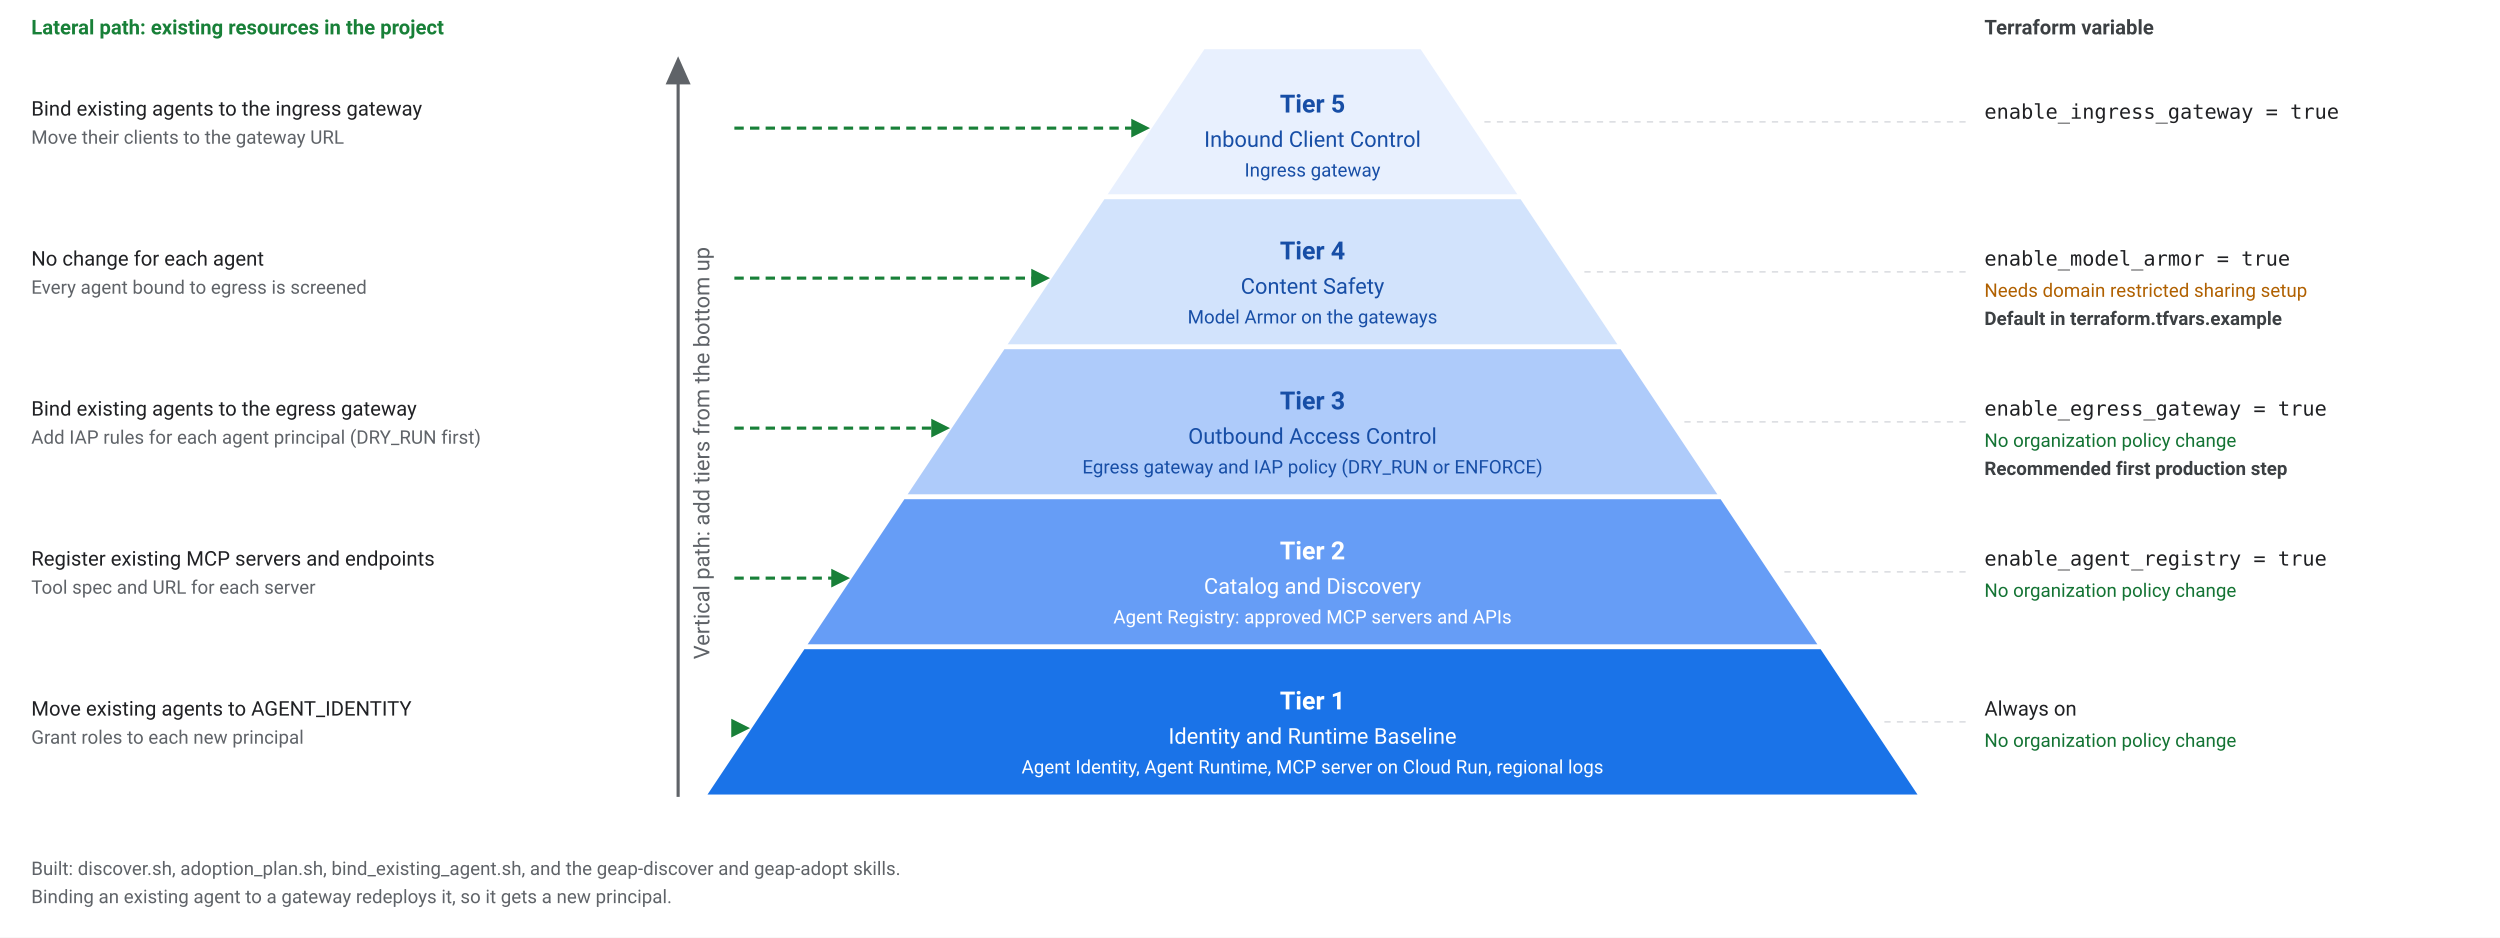
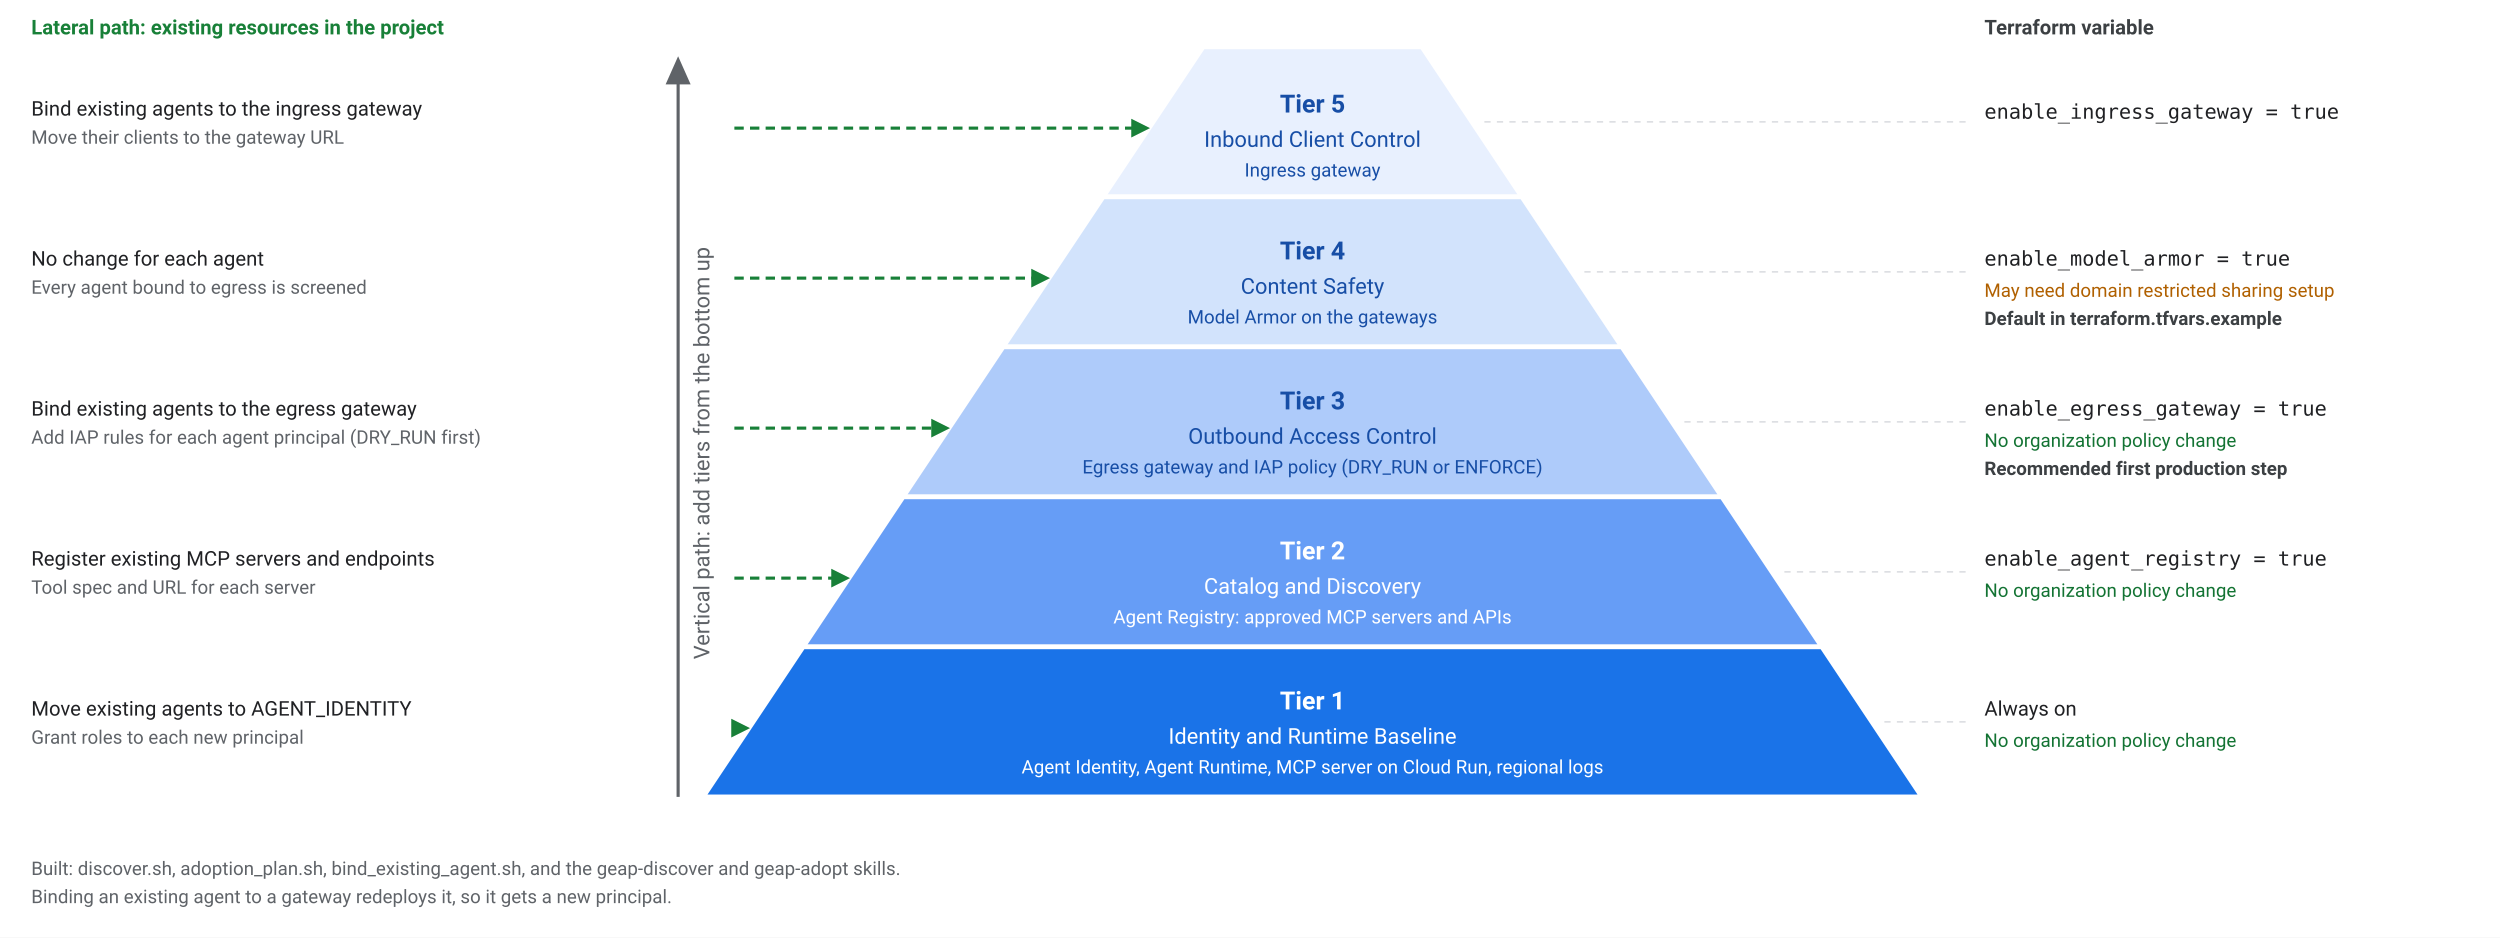
<svg xmlns="http://www.w3.org/2000/svg" viewBox="0 0 1600 600" width="1600" height="600" font-family="'Google Sans', Roboto, Arial, sans-serif">
  <rect x="0" y="0" width="1600" height="600" fill="#ffffff" />
  <g transform="translate(420,0)">
    <line x1="14" y1="510" x2="14" y2="50" stroke="#5f6368" stroke-width="2" />
    <polygon points="14,36 6,54 22,54" fill="#5f6368" />
    <text x="34" y="290" font-size="14" fill="#5f6368" transform="rotate(-90 34 290)" text-anchor="middle">Vertical path: add tiers from the bottom up</text>
    <polygon points="350,30 490,30 554,126 286,126" fill="#e8f0fe" stroke="#ffffff" stroke-width="3" />
    <text x="420" y="72" font-size="16" font-weight="700" fill="#174ea6" text-anchor="middle">Tier 5</text>
    <text x="420" y="94" font-size="14" fill="#174ea6" text-anchor="middle">Inbound Client Control</text>
    <text x="420" y="113" font-size="12" fill="#174ea6" text-anchor="middle">Ingress gateway</text>
    <polygon points="286,126 554,126 618,222 222,222" fill="#d2e3fc" stroke="#ffffff" stroke-width="3" />
    <text x="420" y="166" font-size="16" font-weight="700" fill="#174ea6" text-anchor="middle">Tier 4</text>
    <text x="420" y="188" font-size="14" fill="#174ea6" text-anchor="middle">Content Safety</text>
    <text x="420" y="207" font-size="12" fill="#174ea6" text-anchor="middle">Model Armor on the gateways</text>
    <polygon points="222,222 618,222 682,318 158,318" fill="#aecbfa" stroke="#ffffff" stroke-width="3" />
    <text x="420" y="262" font-size="16" font-weight="700" fill="#174ea6" text-anchor="middle">Tier 3</text>
    <text x="420" y="284" font-size="14" fill="#174ea6" text-anchor="middle">Outbound Access Control</text>
    <text x="420" y="303" font-size="12" fill="#174ea6" text-anchor="middle">Egress gateway and IAP policy (DRY_RUN or ENFORCE)</text>
    <polygon points="158,318 682,318 746,414 94,414" fill="#669df6" stroke="#ffffff" stroke-width="3" />
    <text x="420" y="358" font-size="16" font-weight="700" fill="#ffffff" text-anchor="middle">Tier 2</text>
    <text x="420" y="380" font-size="14" fill="#ffffff" text-anchor="middle">Catalog and Discovery</text>
    <text x="420" y="399" font-size="12" fill="#ffffff" text-anchor="middle">Agent Registry: approved MCP servers and APIs</text>
    <polygon points="94,414 746,414 810,510 30,510" fill="#1a73e8" stroke="#ffffff" stroke-width="3" />
    <text x="420" y="454" font-size="16" font-weight="700" fill="#ffffff" text-anchor="middle">Tier 1</text>
    <text x="420" y="476" font-size="14" fill="#ffffff" text-anchor="middle">Identity and Runtime Baseline</text>
    <text x="420" y="495" font-size="12" fill="#ffffff" text-anchor="middle">Agent Identity, Agent Runtime, MCP server on Cloud Run, regional logs</text>
    <text x="850" y="22" font-size="13" font-weight="700" fill="#3c4043">Terraform variable</text>
    <text x="850" y="76" font-size="13" fill="#202124" font-family="'Roboto Mono', monospace">enable_ingress_gateway = true</text>
    <text x="850" y="170" font-size="13" fill="#202124" font-family="'Roboto Mono', monospace">enable_model_armor = true</text>
-     <text x="850" y="190" font-size="12" fill="#b06000">Needs domain restricted sharing setup</text>
+     <text x="850" y="190" font-size="12" fill="#b06000">May need domain restricted sharing setup</text>
    <text x="850" y="208" font-size="12" font-weight="700" fill="#3c4043">Default in terraform.tfvars.example</text>
    <text x="850" y="266" font-size="13" fill="#202124" font-family="'Roboto Mono', monospace">enable_egress_gateway = true</text>
    <text x="850" y="286" font-size="12" fill="#137333">No organization policy change</text>
    <text x="850" y="304" font-size="12" font-weight="700" fill="#3c4043">Recommended first production step</text>
    <text x="850" y="362" font-size="13" fill="#202124" font-family="'Roboto Mono', monospace">enable_agent_registry = true</text>
    <text x="850" y="382" font-size="12" fill="#137333">No organization policy change</text>
    <text x="850" y="458" font-size="13" fill="#202124">Always on</text>
    <text x="850" y="478" font-size="12" fill="#137333">No organization policy change</text>
    <g stroke="#dadce0" stroke-width="1" stroke-dasharray="4 4">
      <line x1="530" y1="78" x2="840" y2="78" />
      <line x1="594" y1="174" x2="840" y2="174" />
      <line x1="658" y1="270" x2="840" y2="270" />
      <line x1="722" y1="366" x2="840" y2="366" />
      <line x1="786" y1="462" x2="840" y2="462" />
    </g>
  </g>
  <text x="20" y="22" font-size="13" font-weight="700" fill="#188038">Lateral path: existing resources in the project</text>
  <text x="20" y="74" font-size="13" fill="#202124">Bind existing agents to the ingress gateway</text>
  <text x="20" y="92" font-size="12" fill="#5f6368">Move their clients to the gateway URL</text>
  <line x1="470" y1="82" x2="726" y2="82" stroke="#188038" stroke-width="2" stroke-dasharray="6 4" />
  <polygon points="736,82 724,76 724,88" fill="#188038" />
  <text x="20" y="170" font-size="13" fill="#202124">No change for each agent</text>
  <text x="20" y="188" font-size="12" fill="#5f6368">Every agent bound to egress is screened</text>
  <line x1="470" y1="178" x2="662" y2="178" stroke="#188038" stroke-width="2" stroke-dasharray="6 4" />
  <polygon points="672,178 660,172 660,184" fill="#188038" />
  <text x="20" y="266" font-size="13" fill="#202124">Bind existing agents to the egress gateway</text>
  <text x="20" y="284" font-size="12" fill="#5f6368">Add IAP rules for each agent principal (DRY_RUN first)</text>
  <line x1="470" y1="274" x2="598" y2="274" stroke="#188038" stroke-width="2" stroke-dasharray="6 4" />
  <polygon points="608,274 596,268 596,280" fill="#188038" />
  <text x="20" y="362" font-size="13" fill="#202124">Register existing MCP servers and endpoints</text>
  <text x="20" y="380" font-size="12" fill="#5f6368">Tool spec and URL for each server</text>
  <line x1="470" y1="370" x2="534" y2="370" stroke="#188038" stroke-width="2" stroke-dasharray="6 4" />
  <polygon points="544,370 532,364 532,376" fill="#188038" />
  <text x="20" y="458" font-size="13" fill="#202124">Move existing agents to AGENT_IDENTITY</text>
  <text x="20" y="476" font-size="12" fill="#5f6368">Grant roles to each new principal</text>
  <line x1="470" y1="466" x2="470" y2="466" stroke="#188038" stroke-width="2" stroke-dasharray="6 4" />
  <polygon points="480,466 468,460 468,472" fill="#188038" />
  <text x="20" y="560" font-size="12" fill="#5f6368">Built: discover.sh, adoption_plan.sh, bind_existing_agent.sh, and the geap-discover and geap-adopt skills.</text>
  <text x="20" y="578" font-size="12" fill="#5f6368">Binding an existing agent to a gateway redeploys it, so it gets a new principal.</text>
</svg>
